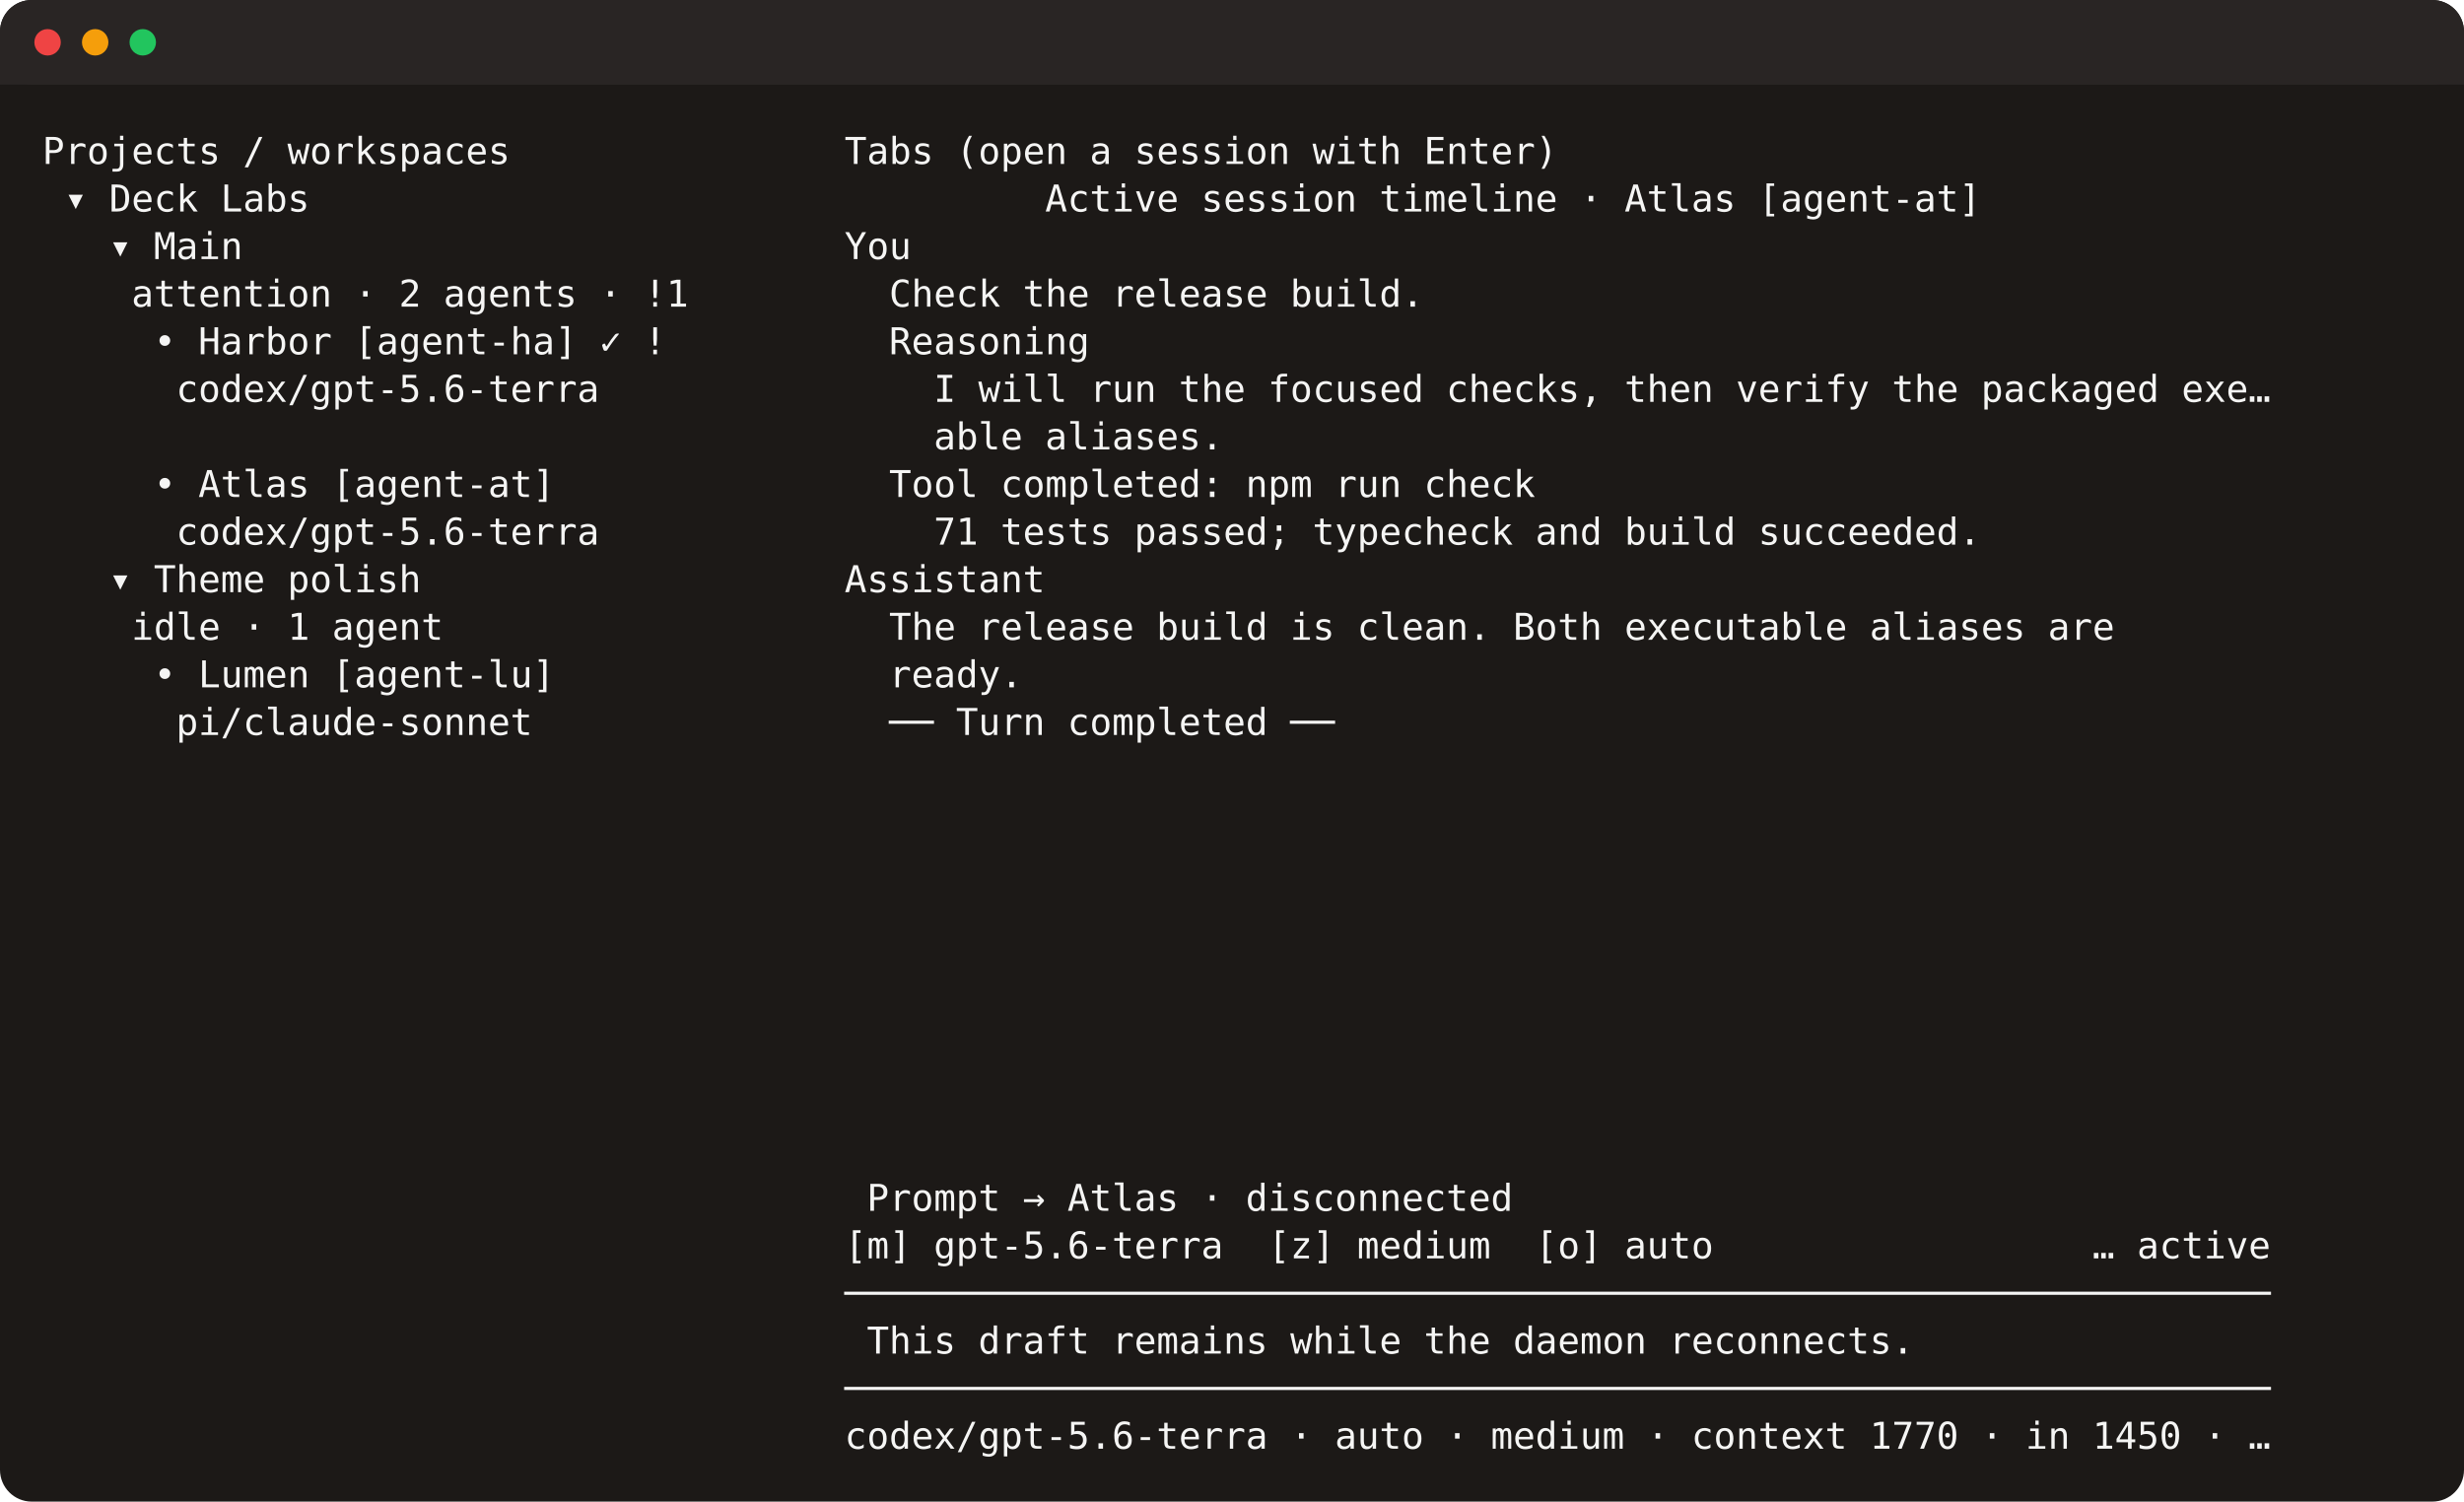
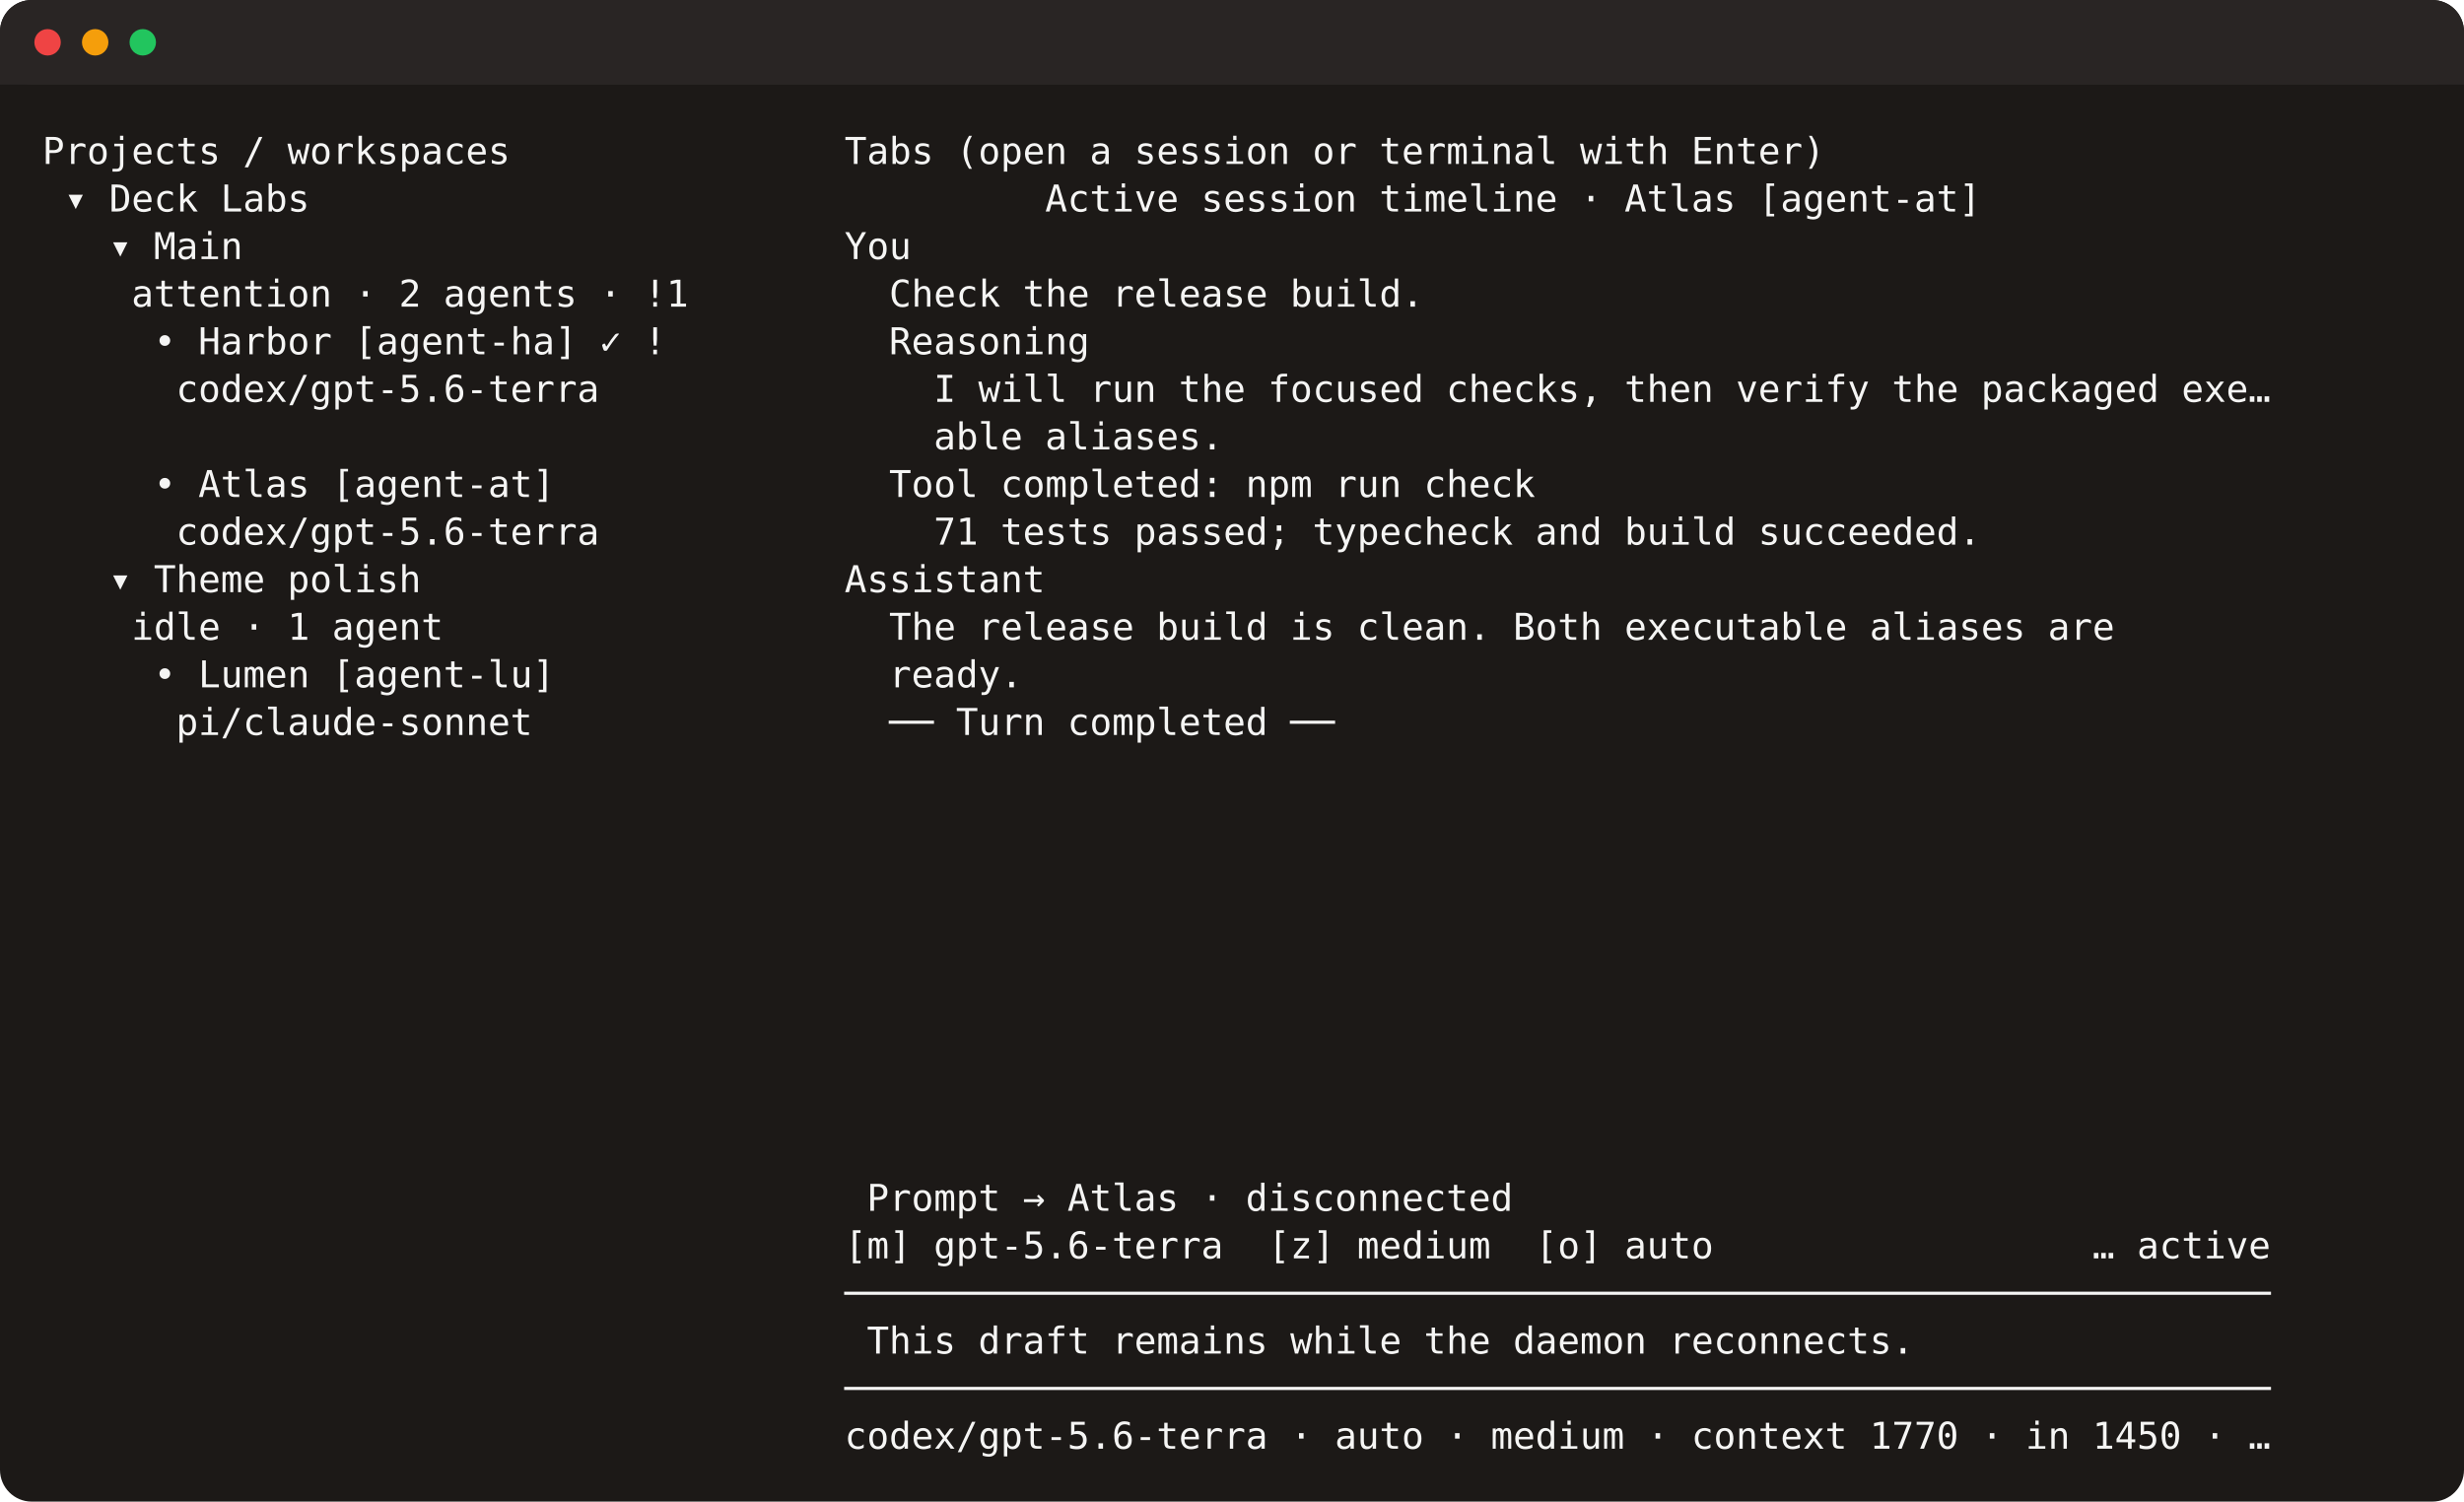
<svg xmlns="http://www.w3.org/2000/svg" width="932" height="568" viewBox="0 0 932 568">
  <rect width="932" height="568" rx="12" fill="#1c1917" />
  <rect width="932" height="32" rx="12" fill="#292524" />
  <rect y="20" width="932" height="12" fill="#292524" />
  <circle cx="18" cy="16" r="5" fill="#ef4444" />
  <circle cx="36" cy="16" r="5" fill="#f59e0b" />
  <circle cx="54" cy="16" r="5" fill="#22c55e" />
  <g fill="#f5f5f4" font-family="SFMono-Regular, Menlo, Consolas, monospace" font-size="14" xml:space="preserve">
-     <text x="16" y="62">Projects / workspaces               Tabs (open a session with Enter)                                </text>
+     <text x="16" y="62">Projects / workspaces               Tabs (open a session or terminal with Enter)                    </text>
    <text x="16" y="80"> ▾ Deck Labs                                 Active session timeline · Atlas [agent-at]             </text>
    <text x="16" y="98">   ▾ Main                           You                                                             </text>
    <text x="16" y="116">    attention · 2 agents · !1         Check the release build.                                      </text>
    <text x="16" y="134">     • Harbor [agent-ha] ✓ !          Reasoning                                                     </text>
    <text x="16" y="152">      codex/gpt-5.6-terra               I will run the focused checks, then verify the packaged exe…</text>
    <text x="16" y="170">                                        able aliases.                                               </text>
    <text x="16" y="188">     • Atlas [agent-at]               Tool completed: npm run check                                 </text>
    <text x="16" y="206">      codex/gpt-5.6-terra               71 tests passed; typecheck and build succeeded.             </text>
    <text x="16" y="224">   ▾ Theme polish                   Assistant                                                       </text>
    <text x="16" y="242">    idle · 1 agent                    The release build is clean. Both executable aliases are       </text>
    <text x="16" y="260">     • Lumen [agent-lu]               ready.                                                        </text>
    <text x="16" y="278">      pi/claude-sonnet                ── Turn completed ──                                          </text>
    <text x="16" y="296" />
    <text x="16" y="314" />
    <text x="16" y="332" />
    <text x="16" y="350" />
    <text x="16" y="368" />
    <text x="16" y="386" />
    <text x="16" y="404" />
    <text x="16" y="422" />
    <text x="16" y="440" />
    <text x="16" y="458">                                     Prompt → Atlas · disconnected                                  </text>
    <text x="16" y="476">                                    [m] gpt-5.6-terra  [z] medium  [o] auto                 … active</text>
    <text x="16" y="494">                                    ────────────────────────────────────────────────────────────────</text>
    <text x="16" y="512">                                     This draft remains while the daemon reconnects.                </text>
    <text x="16" y="530">                                    ────────────────────────────────────────────────────────────────</text>
    <text x="16" y="548">                                    codex/gpt-5.6-terra · auto · medium · context 1770 · in 1450 · …</text>
  </g>
</svg>
